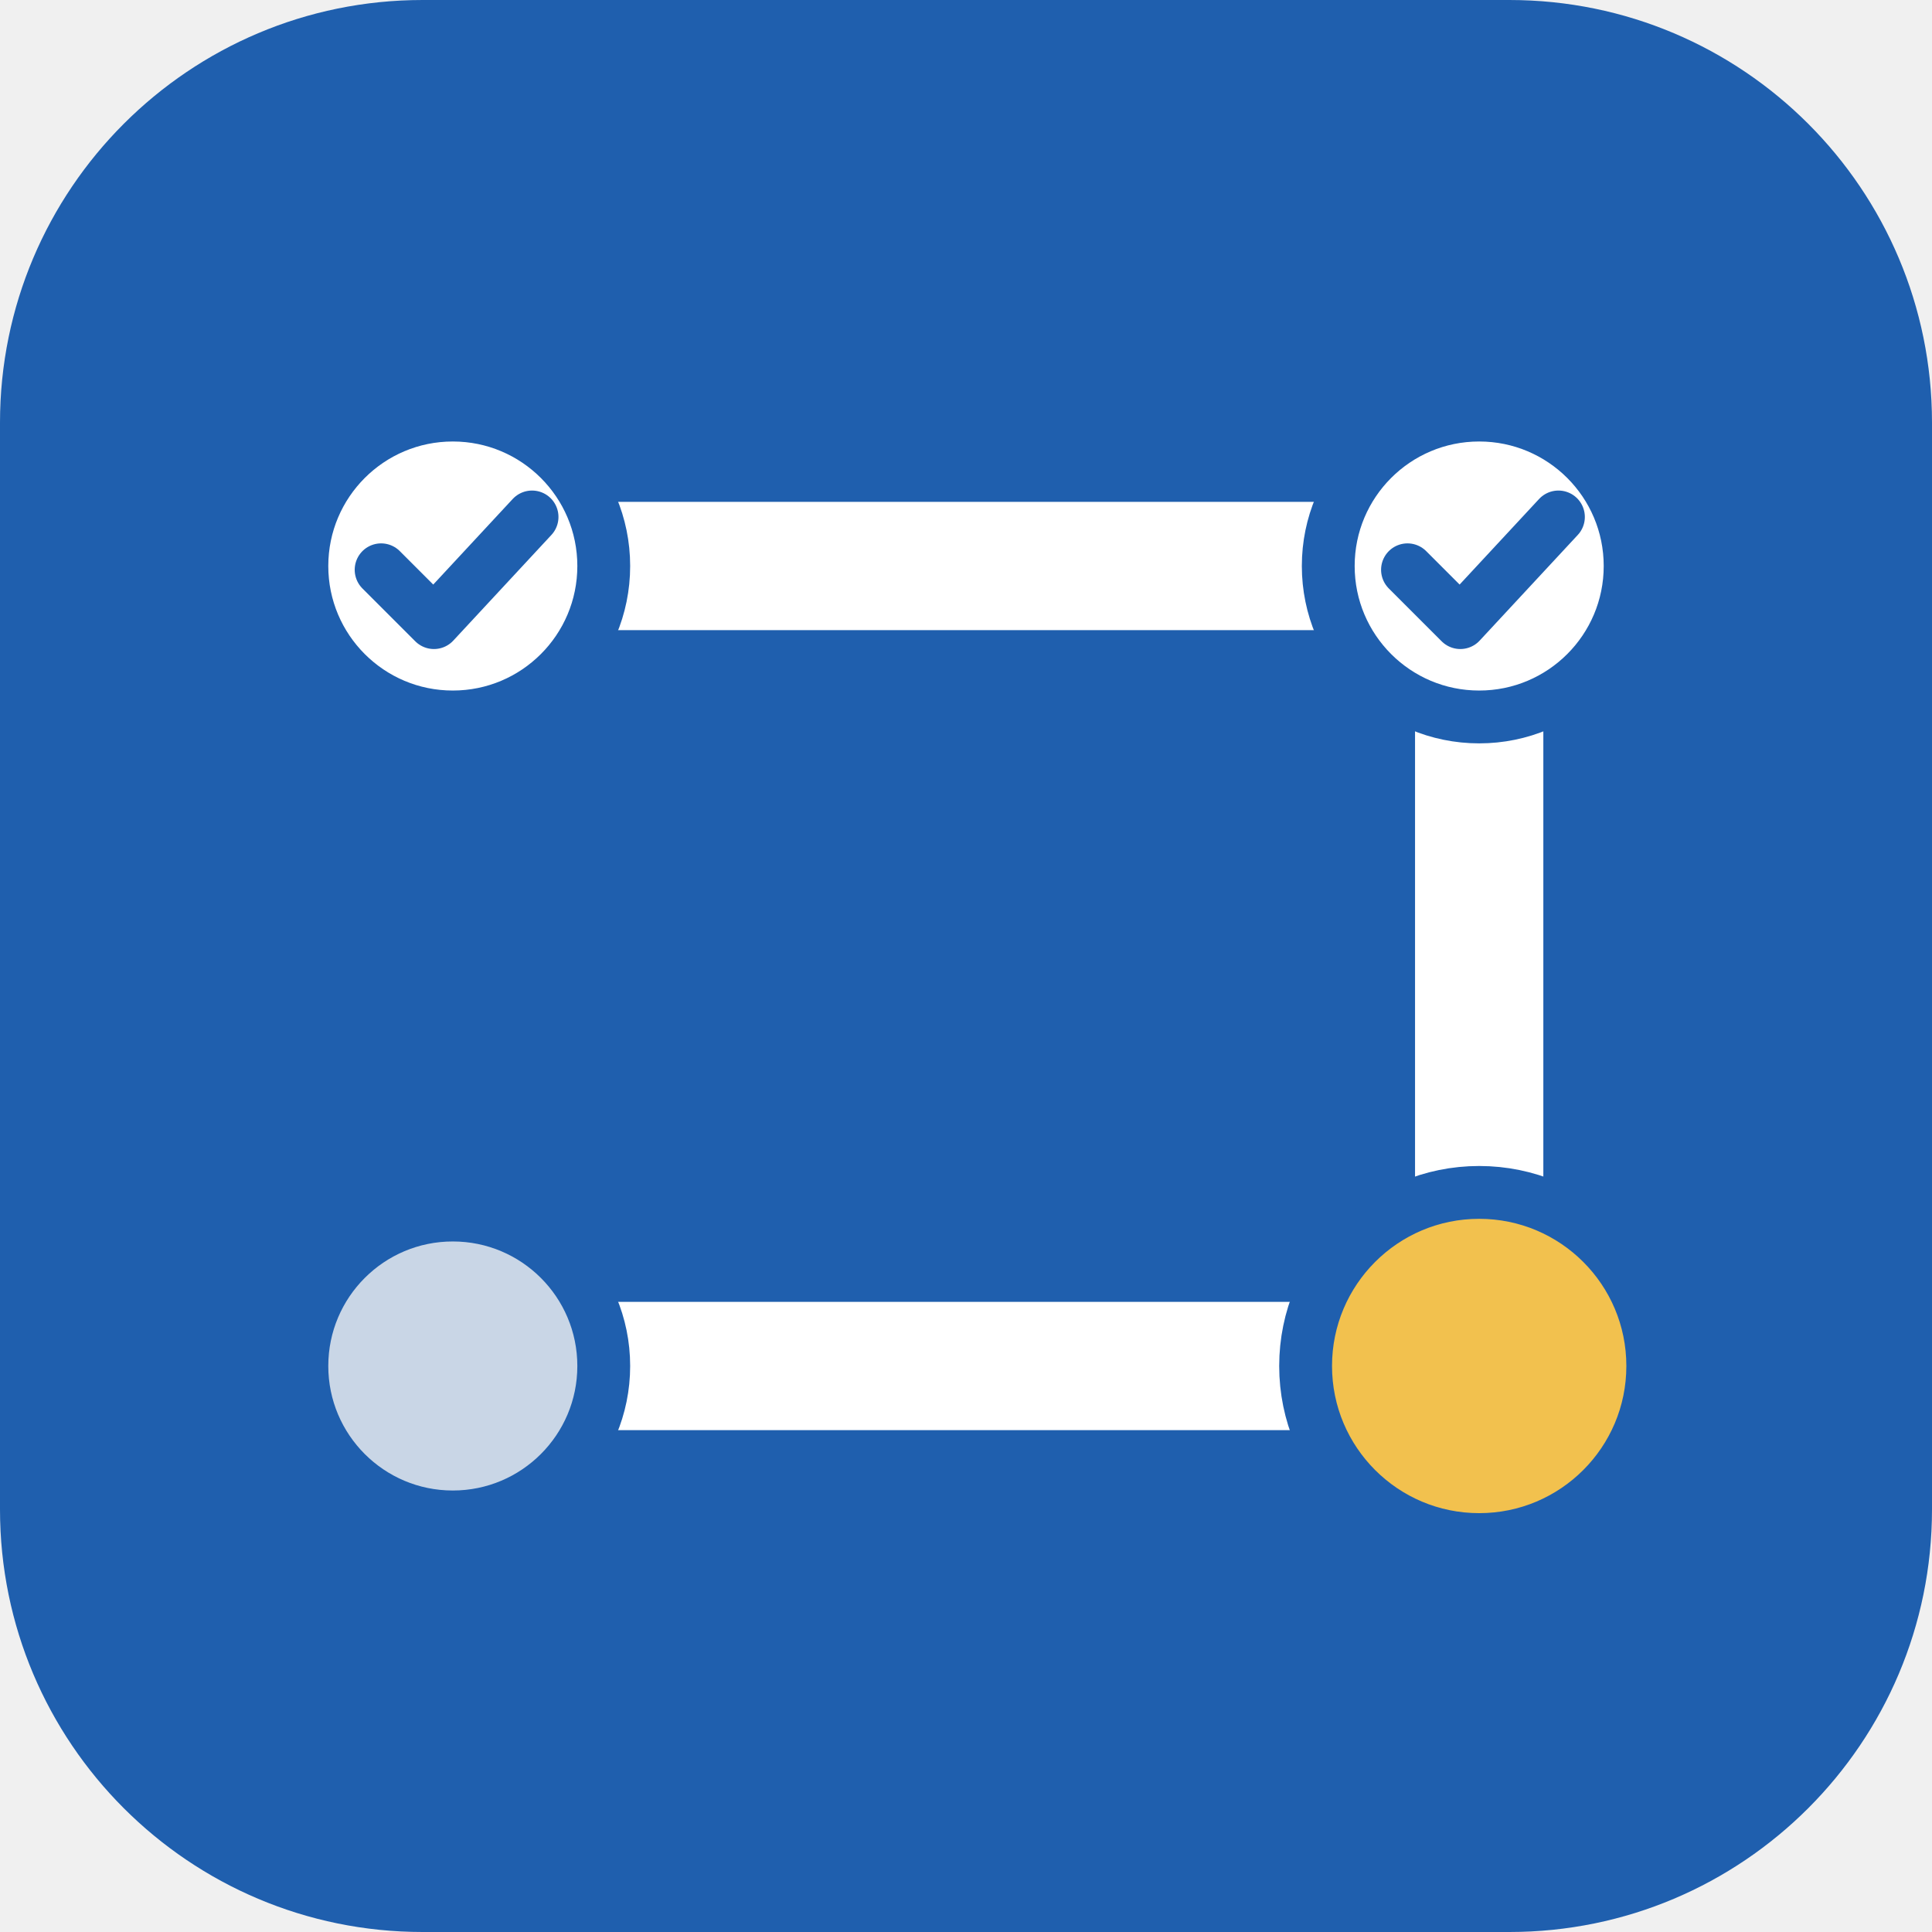
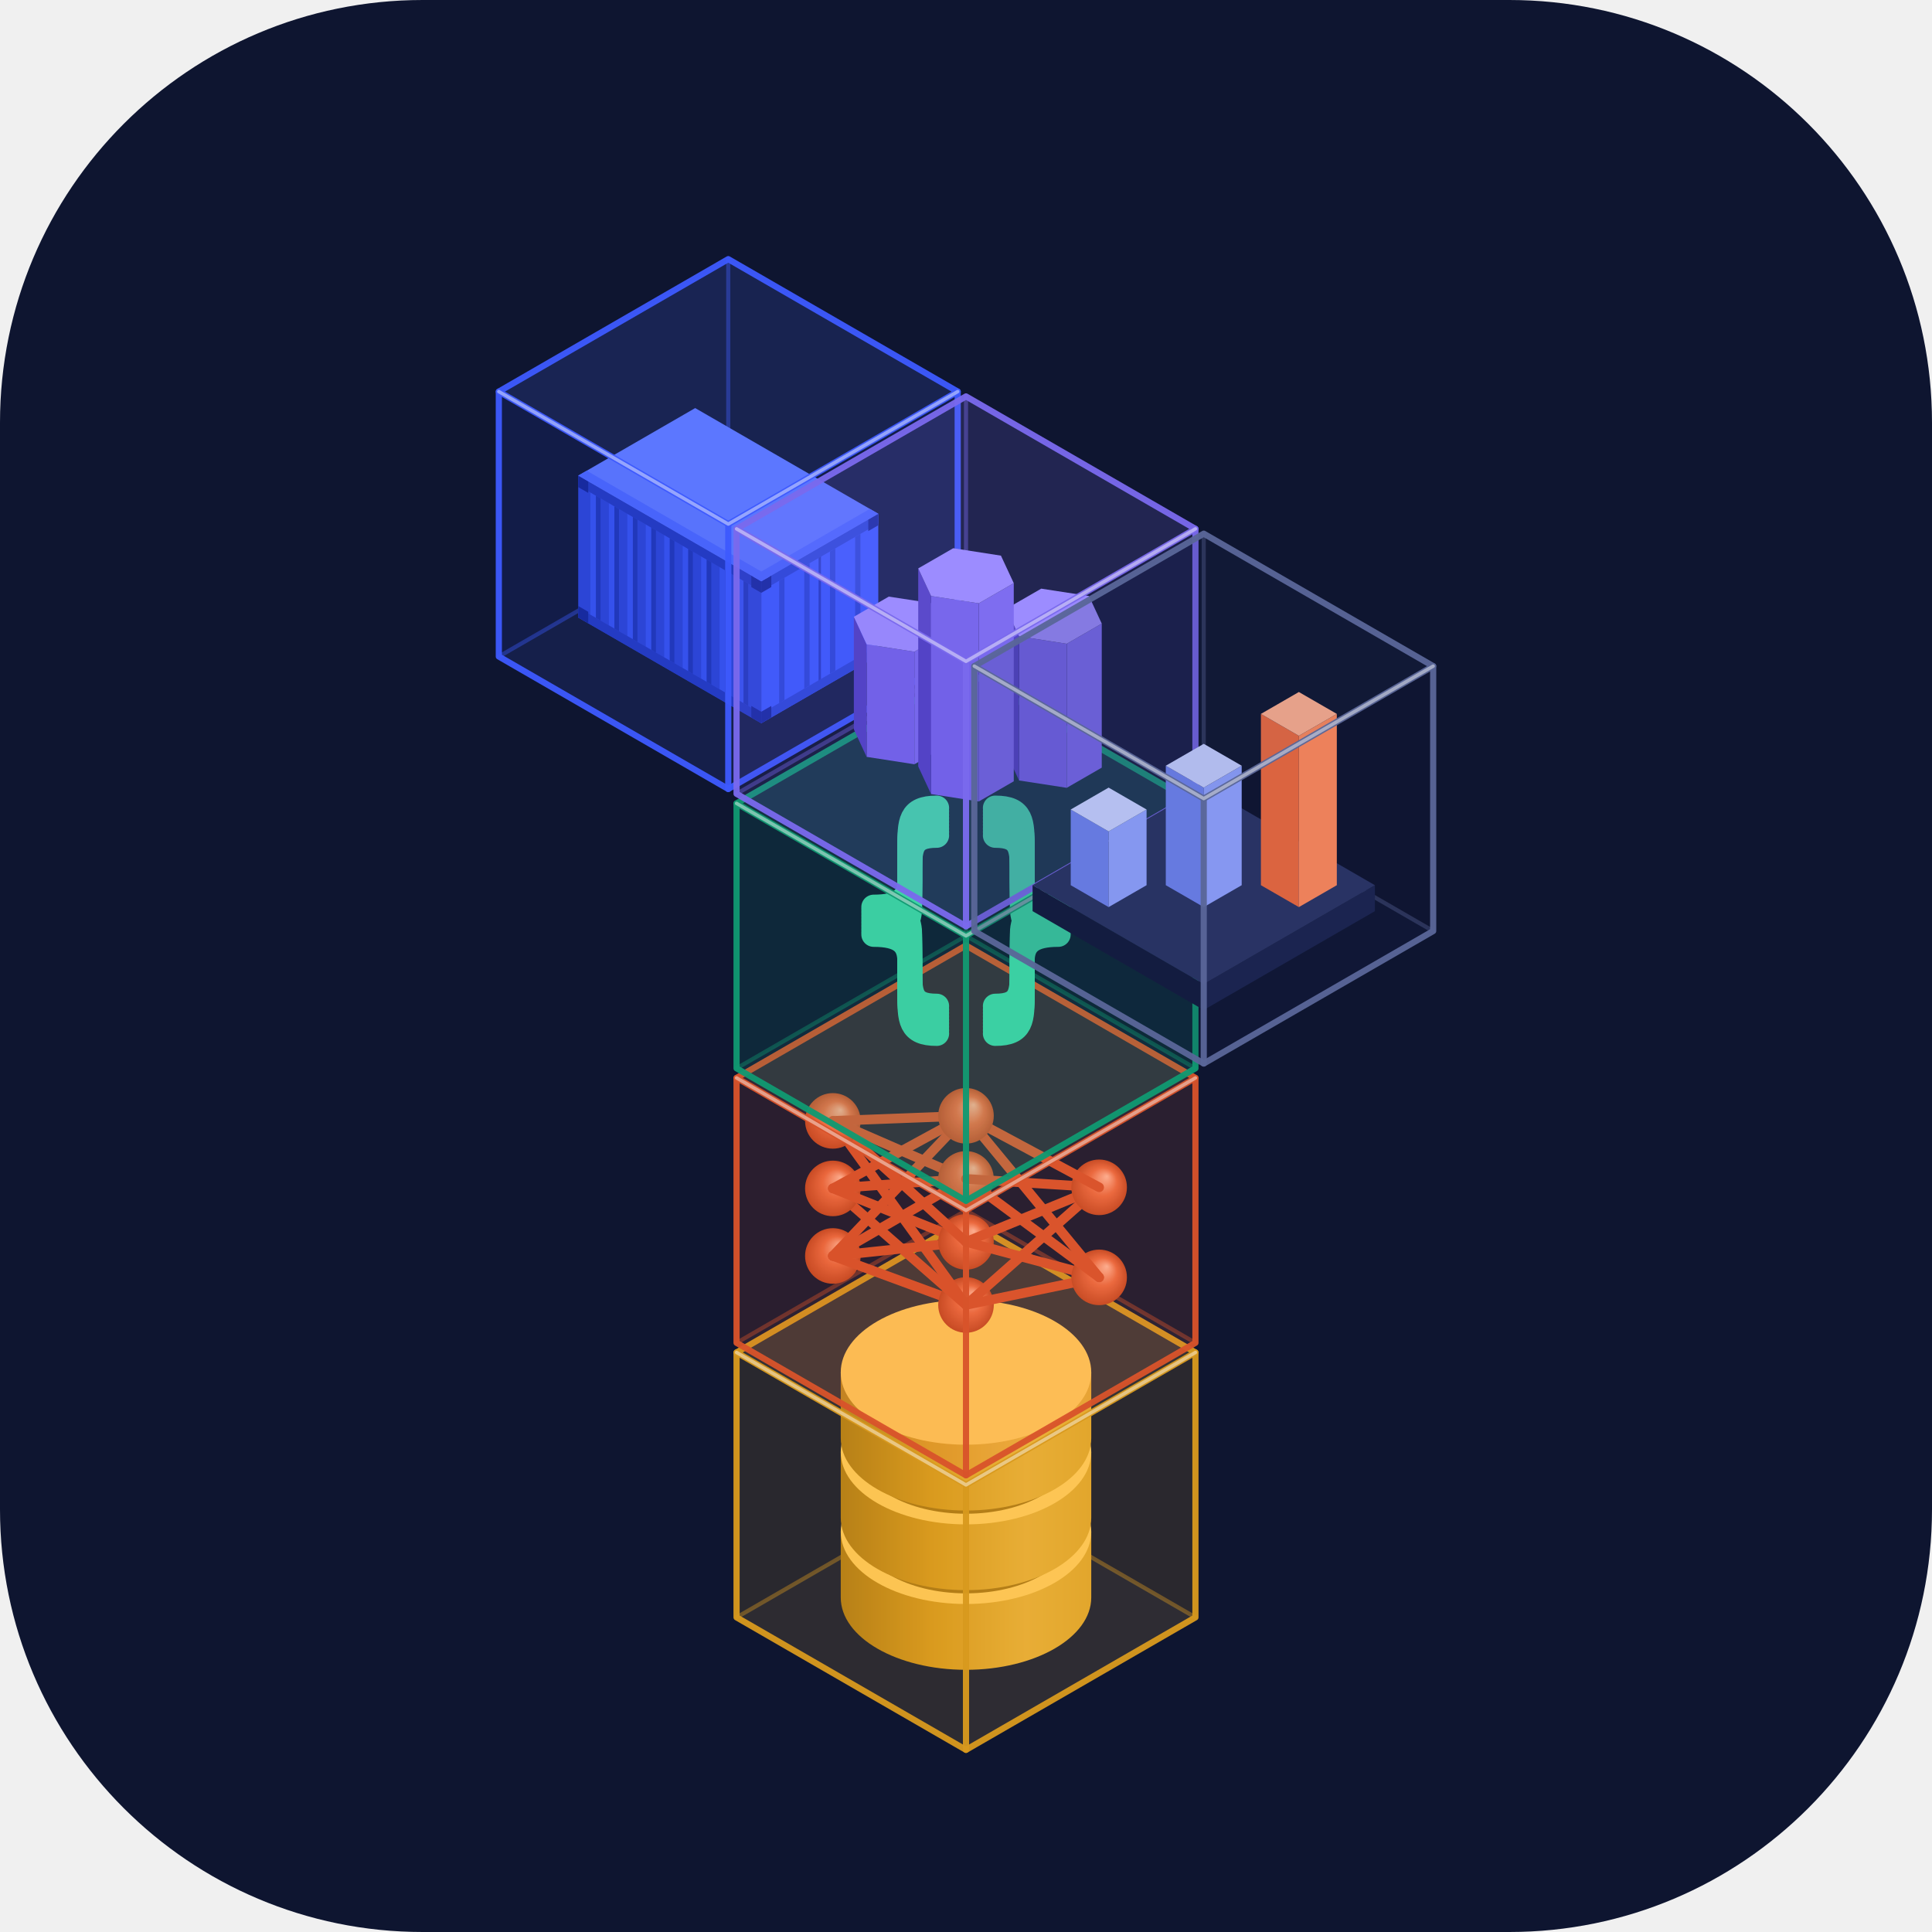
<svg xmlns="http://www.w3.org/2000/svg" viewBox="0 0 512 512">
-   <rect width="512" height="512" rx="112" fill="#1F5FAE" />
-   <path d="M120 150 H392 V362 H120" fill="none" stroke="#FFFFFF" stroke-width="34" stroke-linecap="round" stroke-linejoin="round" />
-   <g stroke="#1F5FAE" stroke-width="14">
-     <circle cx="120" cy="150" r="40" fill="#FFFFFF" />
-     <circle cx="392" cy="150" r="40" fill="#FFFFFF" />
-     <circle cx="392" cy="362" r="46" fill="#F2C14E" />
-     <circle cx="120" cy="362" r="40" fill="#C9D6E6" />
-   </g>
-   <path d="M101 151 l14 14 26 -28" fill="none" stroke="#1F5FAE" stroke-width="14" stroke-linecap="round" stroke-linejoin="round" />
-   <path d="M373 151 l14 14 26 -28" fill="none" stroke="#1F5FAE" stroke-width="14" stroke-linecap="round" stroke-linejoin="round" />
+   <rect width="512" height="512" rx="112" fill="#0E1530" />
+   <svg x="124.9" y="61.4" viewBox="-72.07 -182.6 144.14 225.2" width="262.2" height="409.6">
+     <defs>
+       <linearGradient id="tmgcy">
+         <stop offset="0" stop-color="#b47e17" />
+         <stop offset=".36" stop-color="#D99A1E" />
+         <stop offset=".74" stop-color="#E8AE36" />
+         <stop offset="1" stop-color="#e2a62c" />
+       </linearGradient>
+       <radialGradient id="tmgso" cx=".5" cy=".5" r=".5" fx=".64" fy=".3">
+         <stop offset="0" stop-color="#ffb395" />
+         <stop offset=".5" stop-color="#EC6A3F" />
+         <stop offset="1" stop-color="#c64a23" />
+       </radialGradient>
+     </defs>
+     <g data-stage="datos" data-dim=".1">
+       <polygon points="0,0 33.43,19.3 0,38.6 -33.43,19.3" fill="#FFC857" fill-opacity=".07" />
+       <polygon points="0,0 -33.43,19.3 -33.43,-19.3 0,-38.6" fill="#E8AE36" fill-opacity=".06" />
+       <polygon points="0,0 33.43,19.3 33.43,-19.3 0,-38.6" fill="#D99A1E" fill-opacity=".06" />
+       <path d="M33.43,19.3L0,0L-33.43,19.3" fill="none" stroke="#D99A1E" stroke-opacity="0.4" stroke-width="0.6" stroke-linejoin="round" stroke-linecap="round" />
+       <path d="M0,0L0,-38.6" fill="none" stroke="#D99A1E" stroke-opacity="0.4" stroke-width="0.6" stroke-linejoin="round" stroke-linecap="round" />
+       <path d="M-18.25 6.81V16.4A18.25 10.54 0 0 0 18.25 16.4V6.81Z" fill="url(#tmgcy)" />
+       <ellipse cx="0" cy="6.81" rx="18.25" ry="10.54" fill="#FFC857" />
+       <path d="M-15.57 4.79V6.81A15.57 8.99 0 0 0 15.57 6.81V4.79Z" fill="#b07b16" />
+       <path d="M-18.25 -4.79V4.79A18.25 10.54 0 0 0 18.25 4.79V-4.79Z" fill="url(#tmgcy)" />
+       <ellipse cx="0" cy="-4.79" rx="18.25" ry="10.54" fill="#FFC857" />
+       <path d="M-15.57 -6.81V-4.79A15.57 8.99 0 0 0 15.57 -4.79V-6.81Z" fill="#b07b16" />
+       <path d="M-18.25 -16.4V-6.81A18.25 10.54 0 0 0 18.25 -6.81V-16.4Z" fill="url(#tmgcy)" />
+       <ellipse cx="0" cy="-16.4" rx="18.25" ry="10.54" fill="#FFC857" />
+       <polygon points="-33.43,19.3 0,38.6 0,0 -33.43,-19.3" fill="#D99A1E" fill-opacity=".08" />
+       <polygon points="33.43,19.3 0,38.6 0,0 33.43,-19.3" fill="#E8AE36" fill-opacity=".08" />
+       <polygon points="0,-38.6 33.43,-19.3 0,0 -33.43,-19.3" fill="#FFC857" fill-opacity=".12" />
+       <path d="M0,-38.6L33.43,-19.3L0,0L-33.43,-19.3L0,-38.6" fill="none" stroke="#D99A1E" stroke-opacity="0.95" stroke-width="0.9" stroke-linejoin="round" stroke-linecap="round" />
+       <path d="M-33.43,-19.3L-33.43,19.3L0,38.6L33.43,19.3L33.43,-19.3" fill="none" stroke="#D99A1E" stroke-opacity="0.95" stroke-width="0.9" stroke-linejoin="round" stroke-linecap="round" />
+       <path d="M0,0L0,38.6" fill="none" stroke="#D99A1E" stroke-opacity="0.95" stroke-width="0.9" stroke-linejoin="round" stroke-linecap="round" />
+       <path d="M-33.43,-19.3L0,0L33.43,-19.3" fill="none" stroke="#ffffff" stroke-opacity="0.45" stroke-width="0.5" stroke-linejoin="round" stroke-linecap="round" />
+     </g>
+     <g data-stage="modelo" data-dim=".1">
+       <polygon points="0,-40 33.43,-20.7 0,-1.4 -33.43,-20.7" fill="#FF8A5C" fill-opacity=".07" />
+       <polygon points="0,-40 -33.43,-20.7 -33.43,-59.3 0,-78.6" fill="#EC6A3F" fill-opacity=".06" />
+       <polygon points="0,-40 33.43,-20.7 33.43,-59.3 0,-78.6" fill="#D9532A" fill-opacity=".06" />
+       <path d="M33.43,-20.7L0,-40L-33.43,-20.7" fill="none" stroke="#D9532A" stroke-opacity="0.4" stroke-width="0.6" stroke-linejoin="round" stroke-linecap="round" />
+       <path d="M0,-40L0,-78.6" fill="none" stroke="#D9532A" stroke-opacity="0.4" stroke-width="0.6" stroke-linejoin="round" stroke-linecap="round" />
+       <circle cx="-19.4" cy="-33.36" r="4.05" fill="url(#tmgso)" />
+       <line x1="-19.4" y1="-33.36" x2="0" y2="-26.22" stroke="#D9532A" stroke-width="1.4" stroke-linecap="round" />
+       <circle cx="0" cy="-26.22" r="4.05" fill="url(#tmgso)" />
+       <line x1="-19.4" y1="-33.36" x2="0" y2="-35.41" stroke="#D9532A" stroke-width="1.4" stroke-linecap="round" />
+       <line x1="-19.4" y1="-43.2" x2="0" y2="-26.22" stroke="#D9532A" stroke-width="1.4" stroke-linecap="round" />
+       <line x1="0" y1="-26.22" x2="19.4" y2="-30.24" stroke="#D9532A" stroke-width="1.4" stroke-linecap="round" />
+       <circle cx="-19.4" cy="-43.2" r="4.05" fill="url(#tmgso)" />
+       <line x1="-19.4" y1="-33.36" x2="0" y2="-44.59" stroke="#D9532A" stroke-width="1.4" stroke-linecap="round" />
+       <line x1="-19.4" y1="-43.2" x2="0" y2="-35.41" stroke="#D9532A" stroke-width="1.4" stroke-linecap="round" />
+       <line x1="-19.4" y1="-53.04" x2="0" y2="-26.22" stroke="#D9532A" stroke-width="1.4" stroke-linecap="round" />
+       <circle cx="0" cy="-35.41" r="4.05" fill="url(#tmgso)" />
+       <line x1="0" y1="-35.41" x2="19.4" y2="-30.24" stroke="#D9532A" stroke-width="1.4" stroke-linecap="round" />
+       <line x1="-19.4" y1="-33.36" x2="0" y2="-53.78" stroke="#D9532A" stroke-width="1.4" stroke-linecap="round" />
+       <line x1="-19.4" y1="-43.2" x2="0" y2="-44.59" stroke="#D9532A" stroke-width="1.4" stroke-linecap="round" />
+       <line x1="-19.4" y1="-53.04" x2="0" y2="-35.41" stroke="#D9532A" stroke-width="1.4" stroke-linecap="round" />
+       <line x1="0" y1="-26.22" x2="19.4" y2="-43.36" stroke="#D9532A" stroke-width="1.4" stroke-linecap="round" />
+       <circle cx="19.4" cy="-30.24" r="4.05" fill="url(#tmgso)" />
+       <line x1="0" y1="-44.59" x2="19.4" y2="-30.24" stroke="#D9532A" stroke-width="1.4" stroke-linecap="round" />
+       <circle cx="-19.4" cy="-53.04" r="4.05" fill="url(#tmgso)" />
+       <line x1="-19.4" y1="-43.2" x2="0" y2="-53.78" stroke="#D9532A" stroke-width="1.4" stroke-linecap="round" />
+       <line x1="-19.4" y1="-53.04" x2="0" y2="-44.59" stroke="#D9532A" stroke-width="1.4" stroke-linecap="round" />
+       <line x1="0" y1="-35.41" x2="19.4" y2="-43.36" stroke="#D9532A" stroke-width="1.4" stroke-linecap="round" />
+       <circle cx="0" cy="-44.59" r="4.05" fill="url(#tmgso)" />
+       <line x1="0" y1="-53.78" x2="19.4" y2="-30.24" stroke="#D9532A" stroke-width="1.4" stroke-linecap="round" />
+       <line x1="-19.4" y1="-53.04" x2="0" y2="-53.78" stroke="#D9532A" stroke-width="1.4" stroke-linecap="round" />
+       <line x1="0" y1="-44.59" x2="19.4" y2="-43.36" stroke="#D9532A" stroke-width="1.4" stroke-linecap="round" />
+       <circle cx="19.4" cy="-43.36" r="4.05" fill="url(#tmgso)" />
+       <line x1="0" y1="-53.78" x2="19.4" y2="-43.36" stroke="#D9532A" stroke-width="1.4" stroke-linecap="round" />
+       <circle cx="0" cy="-53.78" r="4.05" fill="url(#tmgso)" />
+       <polygon points="-33.43,-20.7 0,-1.4 0,-40 -33.43,-59.3" fill="#D9532A" fill-opacity=".08" />
+       <polygon points="33.43,-20.7 0,-1.4 0,-40 33.43,-59.3" fill="#EC6A3F" fill-opacity=".08" />
+       <polygon points="0,-78.6 33.43,-59.3 0,-40 -33.43,-59.3" fill="#FF8A5C" fill-opacity=".12" />
+       <path d="M0,-78.6L33.43,-59.3L0,-40L-33.43,-59.3L0,-78.6" fill="none" stroke="#D9532A" stroke-opacity="0.95" stroke-width="0.9" stroke-linejoin="round" stroke-linecap="round" />
+       <path d="M-33.43,-59.3L-33.43,-20.7L0,-1.4L33.43,-20.7L33.43,-59.3" fill="none" stroke="#D9532A" stroke-opacity="0.95" stroke-width="0.9" stroke-linejoin="round" stroke-linecap="round" />
+       <path d="M0,-40L0,-1.4" fill="none" stroke="#D9532A" stroke-opacity="0.95" stroke-width="0.9" stroke-linejoin="round" stroke-linecap="round" />
+       <path d="M-33.43,-59.3L0,-40L33.43,-59.3" fill="none" stroke="#ffffff" stroke-opacity="0.45" stroke-width="0.5" stroke-linejoin="round" stroke-linecap="round" />
+     </g>
+     <g data-stage="api" data-dim=".1">
+       <polygon points="0,-80 33.43,-60.7 0,-41.4 -33.43,-60.7" fill="#3FD3A6" fill-opacity=".07" />
+       <polygon points="0,-80 -33.43,-60.7 -33.43,-99.3 0,-118.6" fill="#17B386" fill-opacity=".06" />
+       <polygon points="0,-80 33.43,-60.7 33.43,-99.3 0,-118.6" fill="#109A72" fill-opacity=".06" />
+       <path d="M33.43,-60.7L0,-80L-33.43,-60.7" fill="none" stroke="#109A72" stroke-opacity="0.4" stroke-width="0.6" stroke-linejoin="round" stroke-linecap="round" />
+       <path d="M0,-80L0,-118.6" fill="none" stroke="#109A72" stroke-opacity="0.4" stroke-width="0.6" stroke-linejoin="round" stroke-linecap="round" />
+       <path d="M37 6C25 6 25 12 25 24V38C25 46 21 50 9 50C21 50 25 54 25 62V76C25 88 25 94 37 94M63 6C75 6 75 12 75 24V38C75 46 79 50 91 50C79 50 75 54 75 62V76C75 88 75 94 63 94" transform="matrix(0.328 0 0 0.328 -16.4 -100.6)" fill="none" stroke="#3FD3A6" stroke-width="11" stroke-linecap="round" stroke-linejoin="round" />
+       <path d="M37 6C25 6 25 12 25 24V38C25 46 21 50 9 50C21 50 25 54 25 62V76C25 88 25 94 37 94M63 6C75 6 75 12 75 24V38C75 46 79 50 91 50C79 50 75 54 75 62V76C75 88 75 94 63 94" transform="matrix(0.328 0 0 0.328 -16.4 -100.1)" fill="none" stroke="#3FD3A6" stroke-width="11" stroke-linecap="round" stroke-linejoin="round" />
+       <path d="M37 6C25 6 25 12 25 24V38C25 46 21 50 9 50C21 50 25 54 25 62V76C25 88 25 94 37 94M63 6C75 6 75 12 75 24V38C75 46 79 50 91 50C79 50 75 54 75 62V76C75 88 75 94 63 94" transform="matrix(0.328 0 0 0.328 -16.4 -99.6)" fill="none" stroke="#3FD3A6" stroke-width="11" stroke-linecap="round" stroke-linejoin="round" />
+       <path d="M37 6C25 6 25 12 25 24V38C25 46 21 50 9 50C21 50 25 54 25 62V76C25 88 25 94 37 94M63 6C75 6 75 12 75 24V38C75 46 79 50 91 50C79 50 75 54 75 62V76C75 88 75 94 63 94" transform="matrix(0.328 0 0 0.328 -16.4 -99.1)" fill="none" stroke="#3FD3A6" stroke-width="11" stroke-linecap="round" stroke-linejoin="round" />
+       <path d="M37 6C25 6 25 12 25 24V38C25 46 21 50 9 50C21 50 25 54 25 62V76C25 88 25 94 37 94M63 6C75 6 75 12 75 24V38C75 46 79 50 91 50C79 50 75 54 75 62V76C75 88 75 94 63 94" transform="matrix(0.328 0 0 0.328 -16.4 -98.6)" fill="none" stroke="#3FD3A6" stroke-width="11" stroke-linecap="round" stroke-linejoin="round" />
+       <path d="M37 6C25 6 25 12 25 24V38C25 46 21 50 9 50C21 50 25 54 25 62V76C25 88 25 94 37 94M63 6C75 6 75 12 75 24V38C75 46 79 50 91 50C79 50 75 54 75 62V76C75 88 75 94 63 94" transform="matrix(0.328 0 0 0.328 -16.4 -98.1)" fill="none" stroke="#3FD3A6" stroke-width="11" stroke-linecap="round" stroke-linejoin="round" />
+       <path d="M37 6C25 6 25 12 25 24V38C25 46 21 50 9 50C21 50 25 54 25 62V76C25 88 25 94 37 94M63 6C75 6 75 12 75 24V38C75 46 79 50 91 50C79 50 75 54 75 62V76C75 88 75 94 63 94" transform="matrix(0.328 0 0 0.328 -16.4 -97.6)" fill="none" stroke="#3FD3A6" stroke-width="11" stroke-linecap="round" stroke-linejoin="round" />
+       <path d="M37 6C25 6 25 12 25 24V38C25 46 21 50 9 50C21 50 25 54 25 62V76C25 88 25 94 37 94M63 6C75 6 75 12 75 24V38C75 46 79 50 91 50C79 50 75 54 75 62V76C75 88 75 94 63 94" transform="matrix(0.328 0 0 0.328 -16.4 -97.1)" fill="none" stroke="#3FD3A6" stroke-width="11" stroke-linecap="round" stroke-linejoin="round" />
+       <path d="M37 6C25 6 25 12 25 24V38C25 46 21 50 9 50C21 50 25 54 25 62V76C25 88 25 94 37 94M63 6C75 6 75 12 75 24V38C75 46 79 50 91 50C79 50 75 54 75 62V76C75 88 75 94 63 94" transform="matrix(0.328 0 0 0.328 -16.4 -96.6)" fill="none" stroke="#3FD3A6" stroke-width="11" stroke-linecap="round" stroke-linejoin="round" />
+       <polygon points="-33.43,-60.7 0,-41.4 0,-80 -33.43,-99.3" fill="#109A72" fill-opacity=".08" />
+       <polygon points="33.43,-60.7 0,-41.4 0,-80 33.43,-99.3" fill="#17B386" fill-opacity=".08" />
+       <polygon points="0,-118.6 33.43,-99.3 0,-80 -33.43,-99.3" fill="#3FD3A6" fill-opacity=".12" />
+       <path d="M0,-118.6L33.43,-99.3L0,-80L-33.43,-99.3L0,-118.6" fill="none" stroke="#109A72" stroke-opacity="0.95" stroke-width="0.9" stroke-linejoin="round" stroke-linecap="round" />
+       <path d="M-33.43,-99.3L-33.43,-60.7L0,-41.4L33.43,-60.7L33.43,-99.3" fill="none" stroke="#109A72" stroke-opacity="0.95" stroke-width="0.9" stroke-linejoin="round" stroke-linecap="round" />
+       <path d="M0,-80L0,-41.4" fill="none" stroke="#109A72" stroke-opacity="0.95" stroke-width="0.9" stroke-linejoin="round" stroke-linecap="round" />
+       <path d="M-33.43,-99.3L0,-80L33.43,-99.3" fill="none" stroke="#ffffff" stroke-opacity="0.45" stroke-width="0.5" stroke-linejoin="round" stroke-linecap="round" />
+     </g>
+     <g data-stage="contenedor" data-dim=".1">
+       <polygon points="-34.64,-140 -1.21,-120.7 -34.64,-101.4 -68.07,-120.7" fill="#5C77FF" fill-opacity=".07" />
+       <polygon points="-34.64,-140 -68.07,-120.7 -68.07,-159.3 -34.64,-178.6" fill="#3D5AFE" fill-opacity=".06" />
+       <polygon points="-34.64,-140 -1.21,-120.7 -1.21,-159.3 -34.64,-178.6" fill="#2C45D6" fill-opacity=".06" />
+       <path d="M-1.21,-120.7L-34.64,-140L-68.07,-120.7" fill="none" stroke="#3D5AFE" stroke-opacity="0.4" stroke-width="0.6" stroke-linejoin="round" stroke-linecap="round" />
+       <path d="M-34.64,-140L-34.64,-178.6" fill="none" stroke="#3D5AFE" stroke-opacity="0.4" stroke-width="0.6" stroke-linejoin="round" stroke-linecap="round" />
+       <polygon points="-56.5,-126.38 -29.83,-110.98 -29.83,-131.66 -56.5,-147.06" fill="#2C45D6" />
+       <polygon points="-12.78,-120.82 -29.83,-110.98 -29.83,-131.66 -12.78,-141.5" fill="#3D5AFE" />
+       <polygon points="-39.46,-156.9 -12.78,-141.5 -29.83,-131.66 -56.5,-147.06" fill="#5C77FF" />
+       <polygon points="-54.73,-126.78 -53.92,-126.32 -53.92,-144.14 -54.73,-144.61" fill="#3652ee" />
+       <polygon points="-53.92,-126.32 -53.25,-125.93 -53.25,-143.75 -53.92,-144.14" fill="#2137b8" />
+       <polygon points="-52.04,-125.23 -51.23,-124.77 -51.23,-142.59 -52.04,-143.06" fill="#3652ee" />
+       <polygon points="-51.23,-124.77 -50.56,-124.38 -50.56,-142.2 -51.23,-142.59" fill="#2137b8" />
+       <polygon points="-49.35,-123.68 -48.54,-123.21 -48.54,-141.04 -49.35,-141.5" fill="#3652ee" />
+       <polygon points="-48.54,-123.21 -47.87,-122.82 -47.87,-140.65 -48.54,-141.04" fill="#2137b8" />
+       <polygon points="-46.66,-122.13 -45.85,-121.66 -45.85,-139.48 -46.66,-139.95" fill="#3652ee" />
+       <polygon points="-45.85,-121.66 -45.18,-121.27 -45.18,-139.1 -45.85,-139.48" fill="#2137b8" />
+       <polygon points="-43.97,-120.57 -43.16,-120.11 -43.16,-137.93 -43.97,-138.4" fill="#3652ee" />
+       <polygon points="-43.16,-120.11 -42.49,-119.72 -42.49,-137.54 -43.16,-137.93" fill="#2137b8" />
+       <polygon points="-41.28,-119.02 -40.47,-118.56 -40.47,-136.38 -41.28,-136.85" fill="#3652ee" />
+       <polygon points="-40.47,-118.56 -39.8,-118.17 -39.8,-135.99 -40.47,-136.38" fill="#2137b8" />
+       <polygon points="-38.59,-117.47 -37.78,-117 -37.78,-134.83 -38.59,-135.29" fill="#3652ee" />
+       <polygon points="-37.78,-117 -37.11,-116.61 -37.11,-134.44 -37.78,-134.83" fill="#2137b8" />
+       <polygon points="-35.9,-115.92 -35.1,-115.45 -35.1,-133.27 -35.9,-133.74" fill="#3652ee" />
+       <polygon points="-35.1,-115.45 -34.42,-115.06 -34.42,-132.89 -35.1,-133.27" fill="#2137b8" />
+       <polygon points="-33.21,-114.36 -32.41,-113.9 -32.41,-131.72 -33.21,-132.19" fill="#3652ee" />
+       <polygon points="-32.41,-113.9 -31.73,-113.51 -31.73,-131.33 -32.41,-131.72" fill="#2137b8" />
+       <polygon points="-56.5,-126.38 -29.83,-110.98 -29.83,-112.41 -56.5,-127.81" fill="#243bc1" />
+       <polygon points="-56.5,-145.63 -29.83,-130.23 -29.83,-131.66 -56.5,-147.06" fill="#243bc1" />
+       <polygon points="-15.38,-120.75 -16.15,-120.3 -16.15,-138.12 -15.38,-138.58" fill="#2d46d6" />
+       <polygon points="-19.04,-118.64 -19.82,-118.19 -19.82,-136.01 -19.04,-136.46" fill="#2d46d6" />
+       <polygon points="-22.79,-116.47 -23.57,-116.02 -23.57,-133.84 -22.79,-134.29" fill="#2d46d6" />
+       <polygon points="-26.45,-114.35 -27.23,-113.9 -27.23,-131.73 -26.45,-132.18" fill="#2d46d6" />
+       <polygon points="-21.13,-116 -21.48,-115.8 -21.48,-136.48 -21.13,-136.68" fill="#263cc2" />
+       <polygon points="-12.78,-120.82 -29.83,-110.98 -29.83,-112.41 -12.78,-122.25" fill="#2d46d6" />
+       <polygon points="-12.78,-140.07 -29.83,-130.23 -29.83,-131.66 -12.78,-141.5" fill="#2d46d6" />
+       <polygon points="-56.5,-126.38 -55.04,-125.54 -55.04,-127.22 -56.5,-128.06" fill="#16289A" />
+       <polygon points="-56.5,-145.38 -55.04,-144.54 -55.04,-146.22 -56.5,-147.06" fill="#16289A" />
+       <polygon points="-31.28,-111.82 -29.83,-110.98 -29.83,-112.66 -31.28,-113.5" fill="#16289A" />
+       <polygon points="-31.28,-130.82 -29.83,-129.98 -29.83,-131.66 -31.28,-132.5" fill="#16289A" />
+       <polygon points="-12.78,-120.82 -14.24,-119.98 -14.24,-121.66 -12.78,-122.5" fill="#16289A" />
+       <polygon points="-12.78,-139.82 -14.24,-138.98 -14.24,-140.66 -12.78,-141.5" fill="#16289A" />
+       <polygon points="-28.37,-111.82 -29.83,-110.98 -29.83,-112.66 -28.37,-113.5" fill="#16289A" />
+       <polygon points="-28.37,-130.82 -29.83,-129.98 -29.83,-131.66 -28.37,-132.5" fill="#16289A" />
+       <polygon points="-55.26,-147.77 -28.59,-132.37 -29.83,-131.66 -56.5,-147.06" fill="#4b67fe" />
+       <polygon points="-14.02,-142.21 -12.78,-141.5 -29.83,-131.66 -31.06,-132.37" fill="#4b67fe" />
+       <polygon points="-68.07,-120.7 -34.64,-101.4 -34.64,-140 -68.07,-159.3" fill="#2C45D6" fill-opacity=".08" />
+       <polygon points="-1.21,-120.7 -34.64,-101.4 -34.64,-140 -1.21,-159.3" fill="#3D5AFE" fill-opacity=".08" />
+       <polygon points="-34.64,-178.6 -1.21,-159.3 -34.64,-140 -68.07,-159.3" fill="#5C77FF" fill-opacity=".12" />
+       <path d="M-34.64,-178.6L-1.21,-159.3L-34.64,-140L-68.07,-159.3L-34.64,-178.6" fill="none" stroke="#3D5AFE" stroke-opacity="0.95" stroke-width="0.9" stroke-linejoin="round" stroke-linecap="round" />
+       <path d="M-68.07,-159.3L-68.07,-120.7L-34.64,-101.4L-1.21,-120.7L-1.21,-159.3" fill="none" stroke="#3D5AFE" stroke-opacity="0.95" stroke-width="0.9" stroke-linejoin="round" stroke-linecap="round" />
+       <path d="M-34.64,-140L-34.64,-101.4" fill="none" stroke="#3D5AFE" stroke-opacity="0.95" stroke-width="0.9" stroke-linejoin="round" stroke-linecap="round" />
+       <path d="M-68.07,-159.3L-34.64,-140L-1.21,-159.3" fill="none" stroke="#ffffff" stroke-opacity="0.45" stroke-width="0.5" stroke-linejoin="round" stroke-linecap="round" />
+     </g>
+     <g data-stage="orquestacion" data-dim=".1">
+       <polygon points="0,-120 33.43,-100.7 0,-81.4 -33.43,-100.7" fill="#9C8CFF" fill-opacity=".07" />
+       <polygon points="0,-120 -33.43,-100.7 -33.43,-139.3 0,-158.6" fill="#7A69EE" fill-opacity=".06" />
+       <polygon points="0,-120 33.43,-100.7 33.43,-139.3 0,-158.6" fill="#6150D9" fill-opacity=".06" />
+       <path d="M33.43,-100.7L0,-120L-33.43,-100.7" fill="none" stroke="#7A69EE" stroke-opacity="0.4" stroke-width="0.6" stroke-linejoin="round" stroke-linecap="round" />
+       <path d="M0,-120L0,-158.6" fill="none" stroke="#7A69EE" stroke-opacity="0.4" stroke-width="0.6" stroke-linejoin="round" stroke-linecap="round" />
+       <polygon points="-2.43,-107.94 -7.52,-105 -7.52,-121.4 -2.43,-124.34" fill="#7a69ee" />
+       <polygon points="-7.52,-105 -14.48,-106.08 -14.48,-122.48 -7.52,-121.4" fill="#7463e9" />
+       <polygon points="-14.48,-106.08 -16.34,-110.09 -16.34,-126.49 -14.48,-122.48" fill="#5342c4" />
+       <polygon points="-7.52,-121.4 -14.48,-122.48 -16.34,-126.49 -11.25,-129.43 -4.29,-128.36 -2.43,-124.34" fill="#9C8CFF" />
+       <polygon points="19.78,-104.51 14.68,-101.57 14.68,-122.56 19.78,-125.5" fill="#7a69ee" />
+       <polygon points="14.68,-101.57 7.73,-102.64 7.73,-123.64 14.68,-122.56" fill="#7463e9" />
+       <polygon points="7.73,-102.64 5.86,-106.66 5.86,-127.65 7.73,-123.64" fill="#5342c4" />
+       <polygon points="14.68,-122.56 7.73,-123.64 5.86,-127.65 10.96,-130.59 17.91,-129.52 19.78,-125.5" fill="#9C8CFF" />
+       <polygon points="6.96,-102.52 1.86,-99.58 1.86,-128.45 6.96,-131.39" fill="#7a69ee" />
+       <polygon points="1.86,-99.58 -5.09,-100.66 -5.09,-129.52 1.86,-128.45" fill="#7463e9" />
+       <polygon points="-5.09,-100.66 -6.96,-104.68 -6.96,-133.54 -5.09,-129.52" fill="#5342c4" />
+       <polygon points="1.86,-128.45 -5.09,-129.52 -6.96,-133.54 -1.86,-136.48 5.09,-135.4 6.96,-131.39" fill="#9C8CFF" />
+       <polygon points="-33.43,-100.7 0,-81.4 0,-120 -33.43,-139.3" fill="#6150D9" fill-opacity=".08" />
+       <polygon points="33.43,-100.7 0,-81.4 0,-120 33.43,-139.3" fill="#7A69EE" fill-opacity=".08" />
+       <polygon points="0,-158.6 33.43,-139.3 0,-120 -33.43,-139.3" fill="#9C8CFF" fill-opacity=".12" />
+       <path d="M0,-158.6L33.43,-139.3L0,-120L-33.43,-139.3L0,-158.6" fill="none" stroke="#7A69EE" stroke-opacity="0.95" stroke-width="0.9" stroke-linejoin="round" stroke-linecap="round" />
+       <path d="M-33.43,-139.3L-33.43,-100.7L0,-81.4L33.43,-100.7L33.43,-139.3" fill="none" stroke="#7A69EE" stroke-opacity="0.95" stroke-width="0.9" stroke-linejoin="round" stroke-linecap="round" />
+       <path d="M0,-120L0,-81.4" fill="none" stroke="#7A69EE" stroke-opacity="0.95" stroke-width="0.9" stroke-linejoin="round" stroke-linecap="round" />
+       <path d="M-33.43,-139.3L0,-120L33.43,-139.3" fill="none" stroke="#ffffff" stroke-opacity="0.45" stroke-width="0.5" stroke-linejoin="round" stroke-linecap="round" />
+     </g>
+     <g data-stage="monitoreo" data-dim=".1">
+       <polygon points="34.64,-100 68.07,-80.7 34.64,-61.4 1.21,-80.7" fill="#2A3566" fill-opacity=".07" />
+       <polygon points="34.64,-100 1.21,-80.7 1.21,-119.3 34.64,-138.6" fill="#1B2550" fill-opacity=".06" />
+       <polygon points="34.64,-100 68.07,-80.7 68.07,-119.3 34.64,-138.6" fill="#141C40" fill-opacity=".06" />
+       <path d="M68.07,-80.7L34.64,-100L1.21,-80.7" fill="none" stroke="#5A6699" stroke-opacity="0.4" stroke-width="0.6" stroke-linejoin="round" stroke-linecap="round" />
+       <path d="M34.64,-100L34.64,-138.6" fill="none" stroke="#5A6699" stroke-opacity="0.4" stroke-width="0.6" stroke-linejoin="round" stroke-linecap="round" />
+       <polygon points="9.7,-83.6 34.64,-69.2 34.64,-72.98 9.7,-87.38" fill="#141C40" />
+       <polygon points="59.58,-83.6 34.64,-69.2 34.64,-72.98 59.58,-87.38" fill="#1B2550" />
+       <polygon points="34.64,-101.78 59.58,-87.38 34.64,-72.98 9.7,-87.38" fill="#2A3566" />
+       <polygon points="15.26,-87.38 20.78,-84.19 20.78,-95.22 15.26,-98.41" fill="#6E82EE" />
+       <polygon points="26.31,-87.38 20.78,-84.19 20.78,-95.22 26.31,-98.41" fill="#8FA2FF" />
+       <polygon points="20.78,-101.6 26.31,-98.41 20.78,-95.22 15.26,-98.41" fill="#C3CDFF" />
+       <polygon points="29.11,-87.38 34.64,-84.19 34.64,-101.6 29.11,-104.79" fill="#6E82EE" />
+       <polygon points="40.17,-87.38 34.64,-84.19 34.64,-101.6 40.17,-104.79" fill="#8FA2FF" />
+       <polygon points="34.64,-107.98 40.17,-104.79 34.64,-101.6 29.11,-104.79" fill="#C3CDFF" />
+       <polygon points="42.97,-87.38 48.5,-84.19 48.5,-109.15 42.97,-112.34" fill="#EC6A3F" />
+       <polygon points="54.03,-87.38 48.5,-84.19 48.5,-109.15 54.03,-112.34" fill="#FF8A5C" />
+       <polygon points="48.5,-115.53 54.03,-112.34 48.5,-109.15 42.97,-112.34" fill="#FFB08F" />
+       <polygon points="1.21,-80.7 34.64,-61.4 34.64,-100 1.21,-119.3" fill="#141C40" fill-opacity=".08" />
+       <polygon points="68.07,-80.7 34.64,-61.4 34.64,-100 68.07,-119.3" fill="#1B2550" fill-opacity=".08" />
+       <polygon points="34.64,-138.6 68.07,-119.3 34.64,-100 1.21,-119.3" fill="#2A3566" fill-opacity=".12" />
+       <path d="M34.64,-138.6L68.07,-119.3L34.64,-100L1.21,-119.3L34.64,-138.6" fill="none" stroke="#5A6699" stroke-opacity="0.95" stroke-width="0.9" stroke-linejoin="round" stroke-linecap="round" />
+       <path d="M1.21,-119.3L1.21,-80.7L34.64,-61.4L68.07,-80.7L68.07,-119.3" fill="none" stroke="#5A6699" stroke-opacity="0.95" stroke-width="0.9" stroke-linejoin="round" stroke-linecap="round" />
+       <path d="M34.64,-100L34.64,-61.4" fill="none" stroke="#5A6699" stroke-opacity="0.95" stroke-width="0.9" stroke-linejoin="round" stroke-linecap="round" />
+       <path d="M1.21,-119.3L34.64,-100L68.07,-119.3" fill="none" stroke="#ffffff" stroke-opacity="0.45" stroke-width="0.5" stroke-linejoin="round" stroke-linecap="round" />
+     </g>
+   </svg>
</svg>
